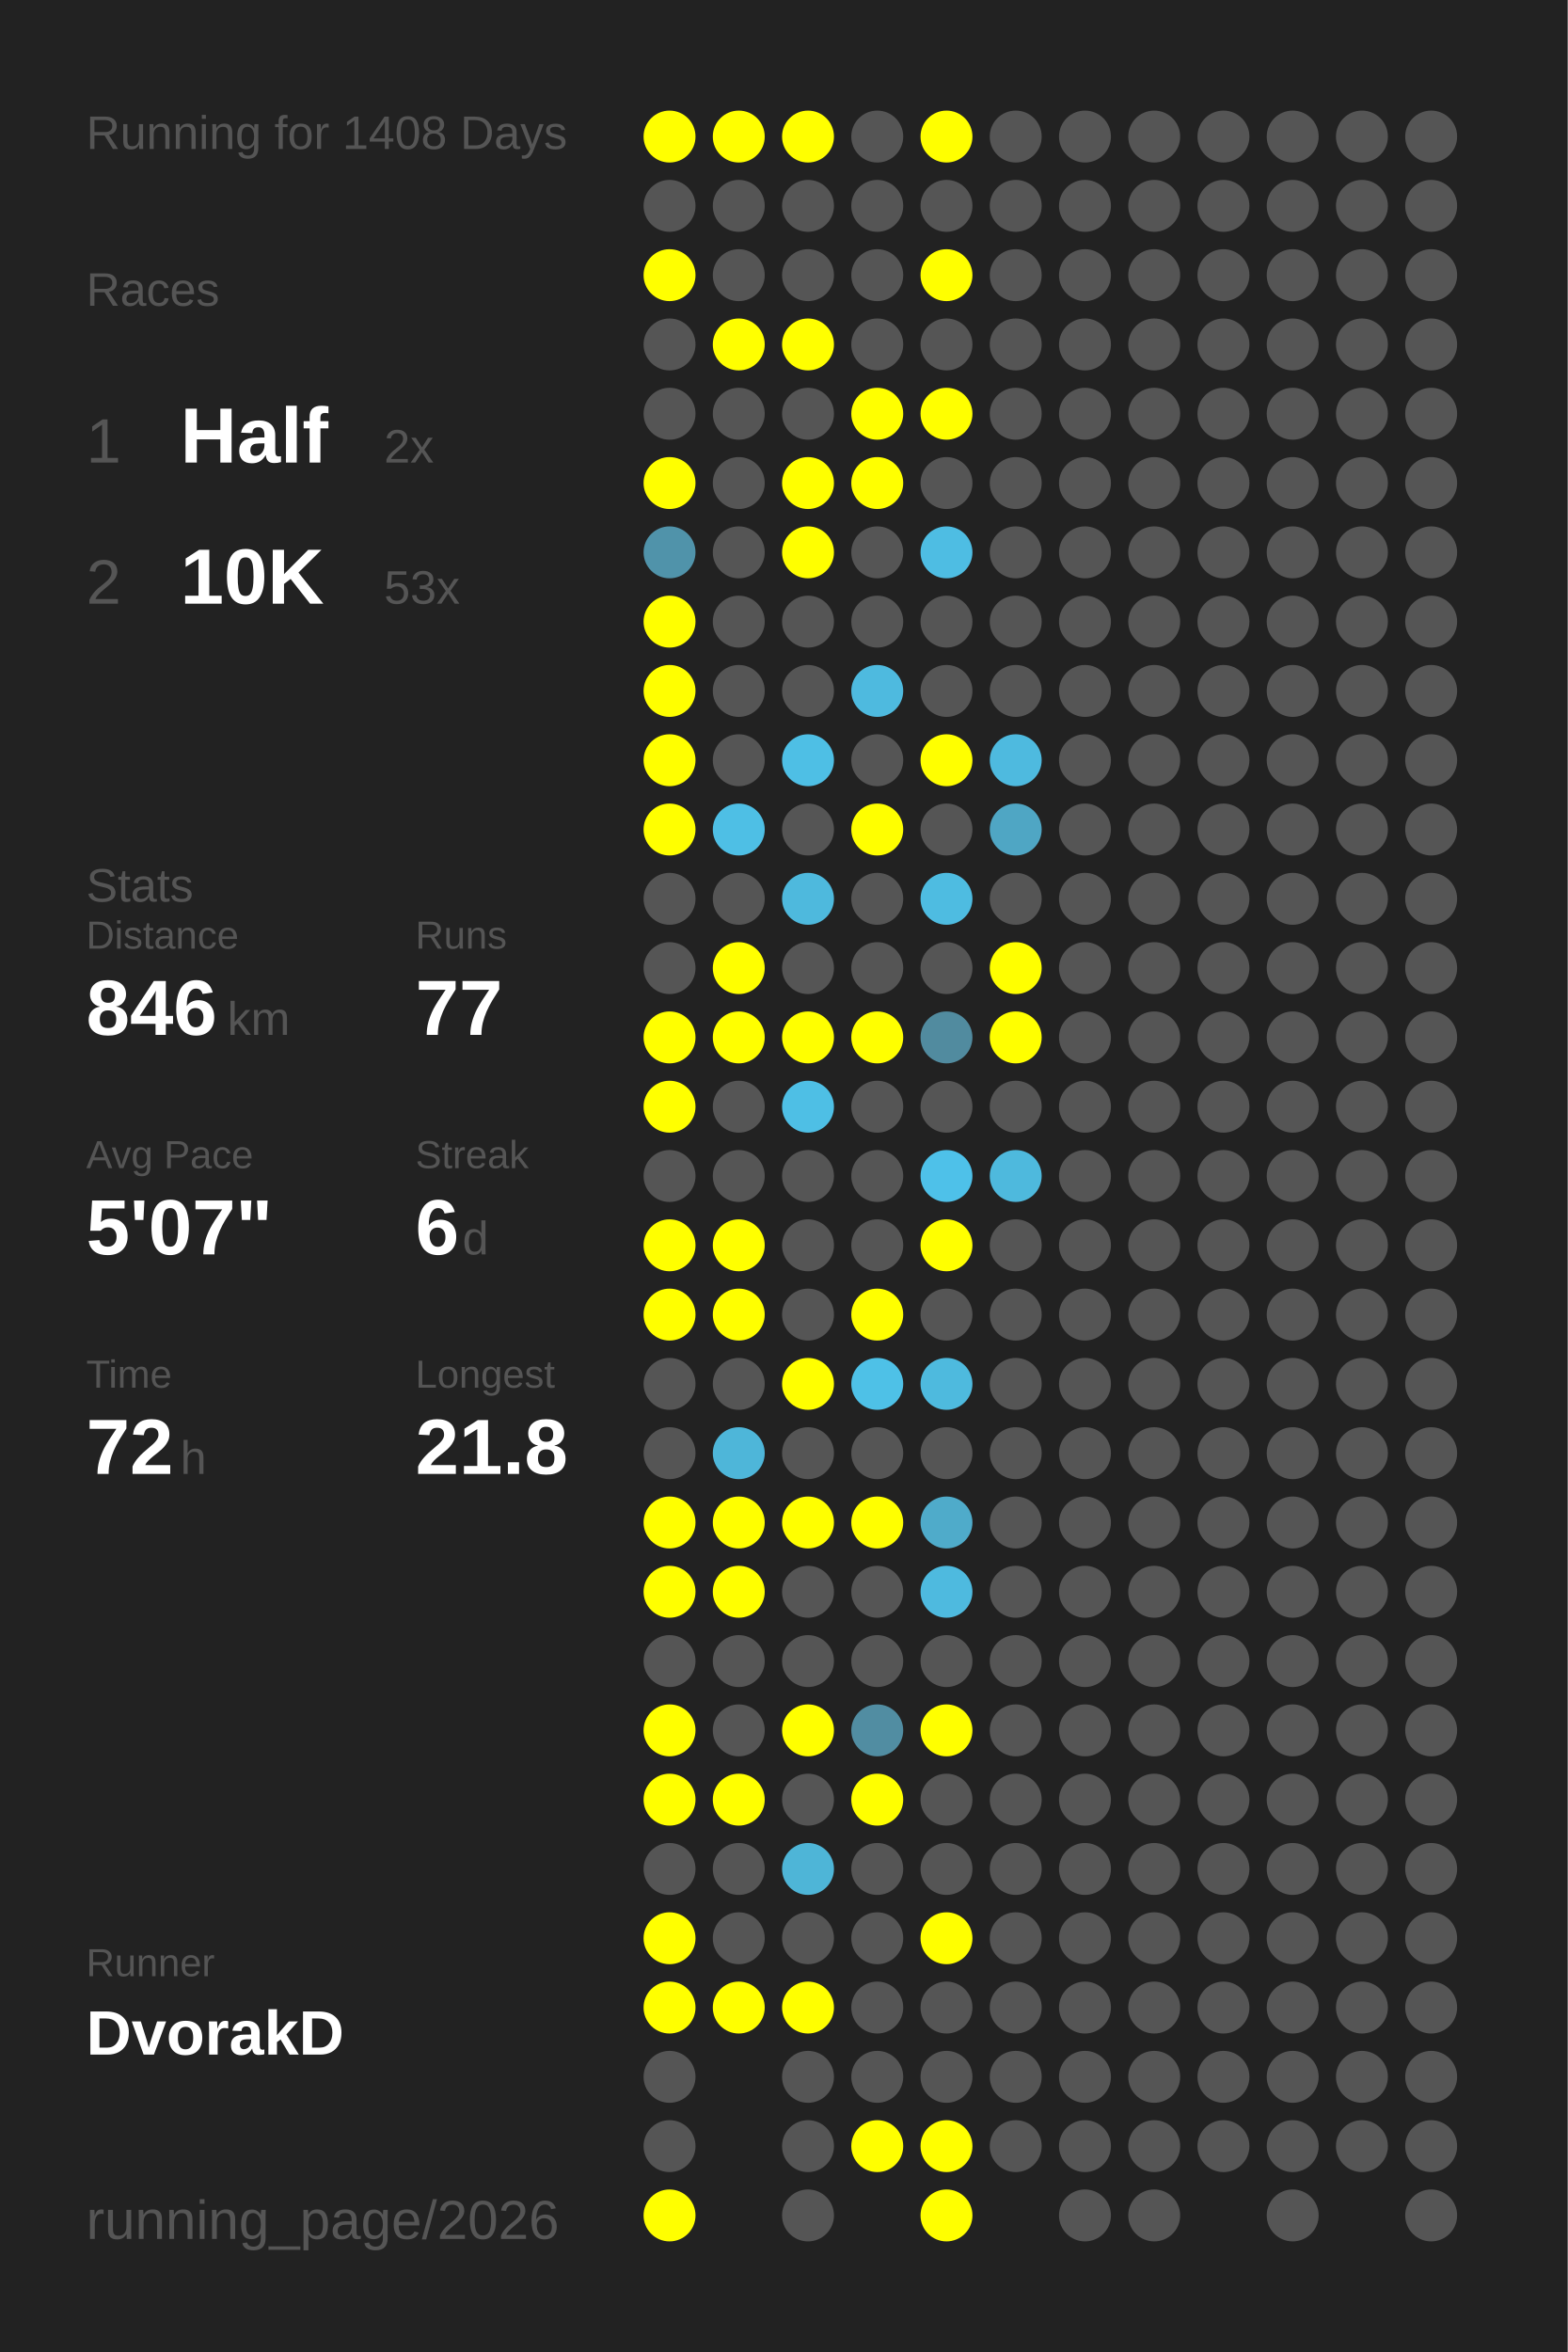
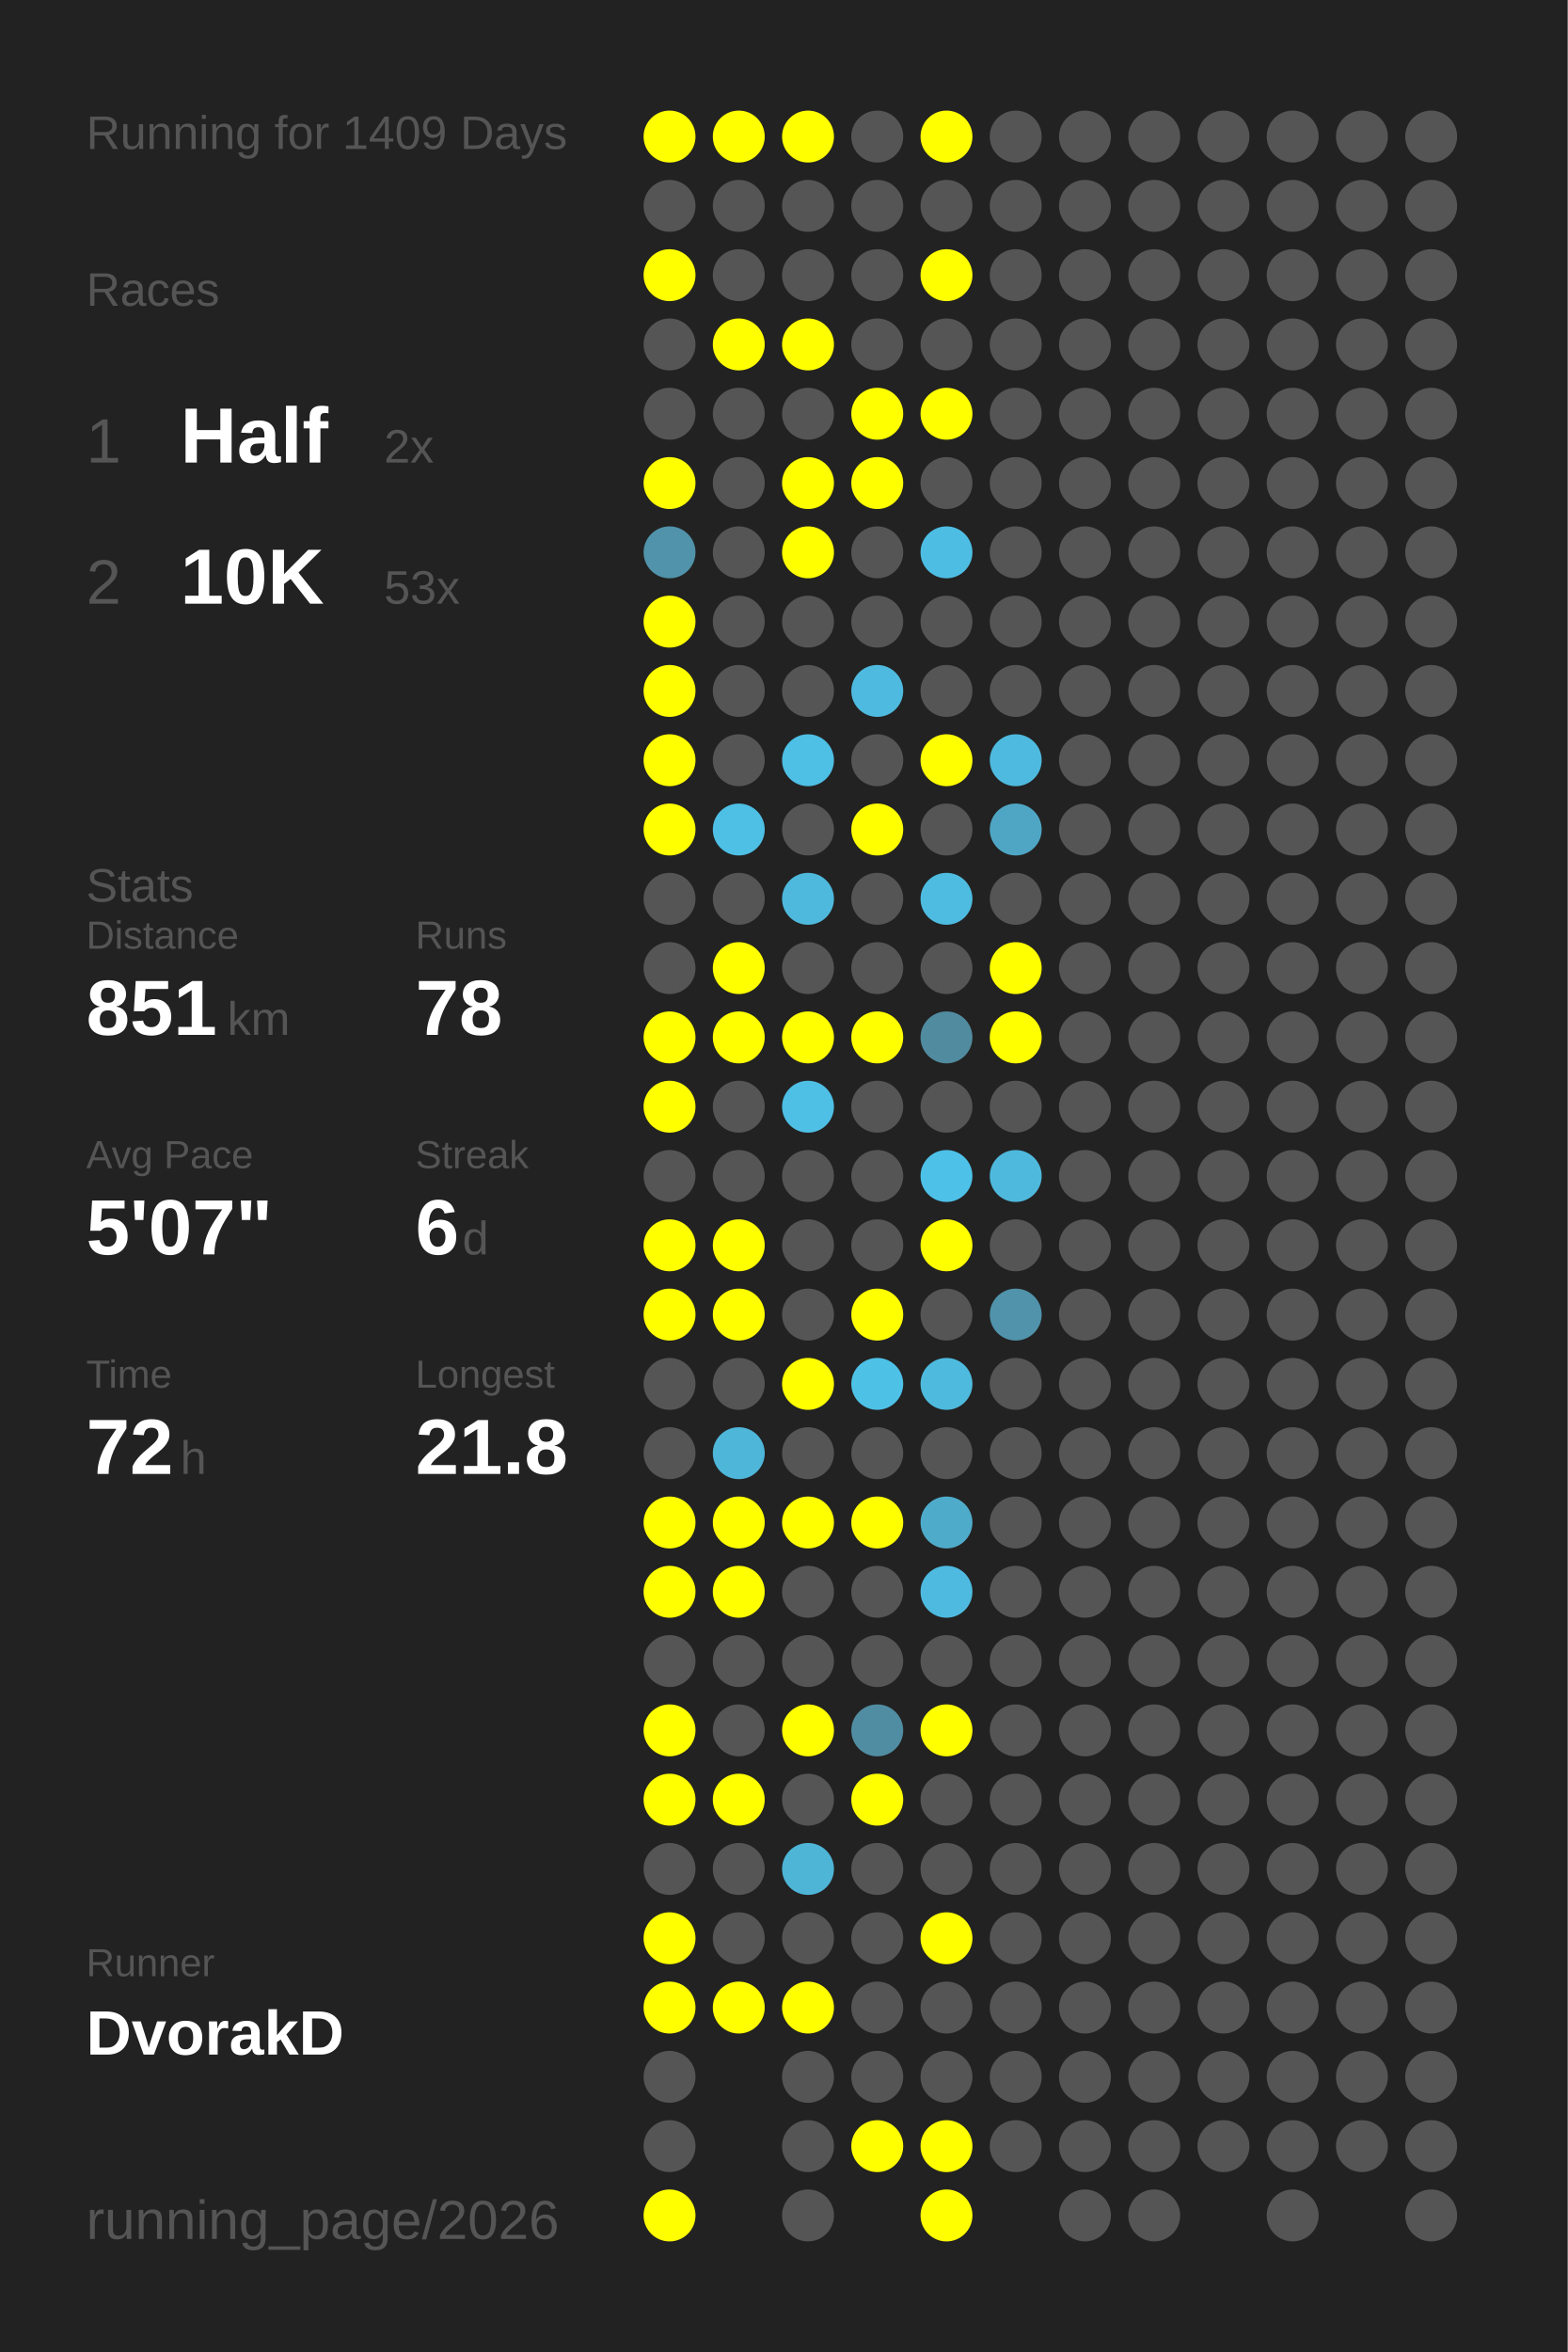
<svg xmlns="http://www.w3.org/2000/svg" baseProfile="full" height="300mm" version="1.1" viewBox="0,0,200,300" width="200mm">
  <defs />
  <rect fill="#222222" height="300" width="200" x="0" y="0" />
-   <text fill="#555555" style="font-size:6px; font-family:Arial;" x="11" y="19">Running for 1408 Days</text>
+   <text fill="#555555" style="font-size:6px; font-family:Arial;" x="11" y="19">Running for 1409 Days</text>
  <text fill="#555555" style="font-size:6px; font-family:Arial;" x="11" y="39">Races</text>
  <text fill="#555555" style="font-size:8px; font-family:Arial;" x="11" y="59">1</text>
  <text fill="#FFFFFF" style="font-size:10px; font-family:Arial; font-weight:bold;" x="23" y="59">Half</text>
  <text fill="#555555" style="font-size:6px; font-family:Arial;" x="49" y="59">2x</text>
  <text fill="#555555" style="font-size:8px; font-family:Arial;" x="11" y="77">2</text>
  <text fill="#FFFFFF" style="font-size:10px; font-family:Arial; font-weight:bold;" x="23" y="77">10K</text>
  <text fill="#555555" style="font-size:6px; font-family:Arial;" x="49" y="77">53x</text>
  <text fill="#555555" style="font-size:6px; font-family:Arial;" x="11" y="115">Stats</text>
  <text fill="#555555" style="font-size:5px; font-family:Arial;" x="11" y="121">Distance</text>
-   <text fill="#FFFFFF" style="font-size:10px; font-family:Arial; font-weight:bold;" x="11" y="132">846</text>
+   <text fill="#FFFFFF" style="font-size:10px; font-family:Arial; font-weight:bold;" x="11" y="132">851</text>
  <text fill="#555555" style="font-size:6px; font-family:Arial;" x="29" y="132">km</text>
  <text fill="#555555" style="font-size:5px; font-family:Arial;" x="53" y="121">Runs</text>
-   <text fill="#FFFFFF" style="font-size:10px; font-family:Arial; font-weight:bold;" x="53" y="132">77</text>
+   <text fill="#FFFFFF" style="font-size:10px; font-family:Arial; font-weight:bold;" x="53" y="132">78</text>
  <text fill="#555555" style="font-size:5px; font-family:Arial;" x="11" y="149">Avg Pace</text>
  <text fill="#FFFFFF" style="font-size:10px; font-family:Arial; font-weight:bold;" x="11" y="160">5'07"</text>
  <text fill="#555555" style="font-size:5px; font-family:Arial;" x="53" y="149">Streak</text>
  <text fill="#FFFFFF" style="font-size:10px; font-family:Arial; font-weight:bold;" x="53" y="160">6</text>
  <text fill="#555555" style="font-size:6px; font-family:Arial;" x="59" y="160">d</text>
  <text fill="#555555" style="font-size:5px; font-family:Arial;" x="11" y="177">Time</text>
  <text fill="#FFFFFF" style="font-size:10px; font-family:Arial; font-weight:bold;" x="11" y="188">72</text>
  <text fill="#555555" style="font-size:6px; font-family:Arial;" x="23" y="188">h</text>
  <text fill="#555555" style="font-size:5px; font-family:Arial;" x="53" y="177">Longest</text>
  <text fill="#FFFFFF" style="font-size:10px; font-family:Arial; font-weight:bold;" x="53" y="188">21.8</text>
  <text fill="#555555" style="font-size:5px; font-family:Arial;" x="11" y="252.065">Runner</text>
  <text fill="#FFFFFF" style="font-size:8px; font-family:Arial; font-weight:bold;" x="11" y="262.065">DvorakD</text>
  <text fill="#555555" style="font-size:7px; font-family:Arial;" x="11" y="285.581">running_page/2026</text>
  <circle cx="85.417" cy="17.419" fill="#FFFF00" r="3.312" />
  <circle cx="85.417" cy="26.258" fill="#555555" r="3.312" />
  <circle cx="85.417" cy="35.097" fill="#FFFF00" r="3.312" />
  <circle cx="85.417" cy="43.935" fill="#555555" r="3.312" />
  <circle cx="85.417" cy="52.774" fill="#555555" r="3.312" />
  <circle cx="85.417" cy="61.613" fill="#FFFF00" r="3.312" />
  <circle cx="85.417" cy="70.452" fill="#5093aa" r="3.312" />
  <circle cx="85.417" cy="79.29" fill="#FFFF00" r="3.312" />
  <circle cx="85.417" cy="88.129" fill="#FFFF00" r="3.312" />
  <circle cx="85.417" cy="96.968" fill="#FFFF00" r="3.312" />
  <circle cx="85.417" cy="105.806" fill="#FFFF00" r="3.312" />
  <circle cx="85.417" cy="114.645" fill="#555555" r="3.312" />
  <circle cx="85.417" cy="123.484" fill="#555555" r="3.312" />
  <circle cx="85.417" cy="132.323" fill="#FFFF00" r="3.312" />
  <circle cx="85.417" cy="141.161" fill="#FFFF00" r="3.312" />
  <circle cx="85.417" cy="150" fill="#555555" r="3.312" />
  <circle cx="85.417" cy="158.839" fill="#FFFF00" r="3.312" />
  <circle cx="85.417" cy="167.677" fill="#FFFF00" r="3.312" />
  <circle cx="85.417" cy="176.516" fill="#555555" r="3.312" />
  <circle cx="85.417" cy="185.355" fill="#555555" r="3.312" />
  <circle cx="85.417" cy="194.194" fill="#FFFF00" r="3.312" />
  <circle cx="85.417" cy="203.032" fill="#FFFF00" r="3.312" />
  <circle cx="85.417" cy="211.871" fill="#555555" r="3.312" />
  <circle cx="85.417" cy="220.71" fill="#FFFF00" r="3.312" />
  <circle cx="85.417" cy="229.548" fill="#FFFF00" r="3.312" />
  <circle cx="85.417" cy="238.387" fill="#555555" r="3.312" />
  <circle cx="85.417" cy="247.226" fill="#FFFF00" r="3.312" />
  <circle cx="85.417" cy="256.065" fill="#FFFF00" r="3.312" />
  <circle cx="85.417" cy="264.903" fill="#555555" r="3.312" />
  <circle cx="85.417" cy="273.742" fill="#555555" r="3.312" />
  <circle cx="85.417" cy="282.581" fill="#FFFF00" r="3.312" />
  <circle cx="94.25" cy="17.419" fill="#FFFF00" r="3.312" />
  <circle cx="94.25" cy="26.258" fill="#555555" r="3.312" />
  <circle cx="94.25" cy="35.097" fill="#555555" r="3.312" />
  <circle cx="94.25" cy="43.935" fill="#FFFF00" r="3.312" />
  <circle cx="94.25" cy="52.774" fill="#555555" r="3.312" />
  <circle cx="94.25" cy="61.613" fill="#555555" r="3.312" />
  <circle cx="94.25" cy="70.452" fill="#555555" r="3.312" />
  <circle cx="94.25" cy="79.29" fill="#555555" r="3.312" />
  <circle cx="94.25" cy="88.129" fill="#555555" r="3.312" />
  <circle cx="94.25" cy="96.968" fill="#555555" r="3.312" />
  <circle cx="94.25" cy="105.806" fill="#4ebfe5" r="3.312" />
  <circle cx="94.25" cy="114.645" fill="#555555" r="3.312" />
  <circle cx="94.25" cy="123.484" fill="#FFFF00" r="3.312" />
  <circle cx="94.25" cy="132.323" fill="#FFFF00" r="3.312" />
  <circle cx="94.25" cy="141.161" fill="#555555" r="3.312" />
  <circle cx="94.25" cy="150" fill="#555555" r="3.312" />
  <circle cx="94.25" cy="158.839" fill="#FFFF00" r="3.312" />
  <circle cx="94.25" cy="167.677" fill="#FFFF00" r="3.312" />
  <circle cx="94.25" cy="176.516" fill="#555555" r="3.312" />
  <circle cx="94.25" cy="185.355" fill="#4eb6d9" r="3.312" />
  <circle cx="94.25" cy="194.194" fill="#FFFF00" r="3.312" />
  <circle cx="94.25" cy="203.032" fill="#FFFF00" r="3.312" />
  <circle cx="94.25" cy="211.871" fill="#555555" r="3.312" />
  <circle cx="94.25" cy="220.71" fill="#555555" r="3.312" />
  <circle cx="94.25" cy="229.548" fill="#FFFF00" r="3.312" />
  <circle cx="94.25" cy="238.387" fill="#555555" r="3.312" />
  <circle cx="94.25" cy="247.226" fill="#555555" r="3.312" />
  <circle cx="94.25" cy="256.065" fill="#FFFF00" r="3.312" />
  <circle cx="103.083" cy="17.419" fill="#FFFF00" r="3.312" />
  <circle cx="103.083" cy="26.258" fill="#555555" r="3.312" />
  <circle cx="103.083" cy="35.097" fill="#555555" r="3.312" />
  <circle cx="103.083" cy="43.935" fill="#FFFF00" r="3.312" />
  <circle cx="103.083" cy="52.774" fill="#555555" r="3.312" />
  <circle cx="103.083" cy="61.613" fill="#FFFF00" r="3.312" />
  <circle cx="103.083" cy="70.452" fill="#FFFF00" r="3.312" />
  <circle cx="103.083" cy="79.29" fill="#555555" r="3.312" />
  <circle cx="103.083" cy="88.129" fill="#555555" r="3.312" />
  <circle cx="103.083" cy="96.968" fill="#4ebfe5" r="3.312" />
  <circle cx="103.083" cy="105.806" fill="#555555" r="3.312" />
  <circle cx="103.083" cy="114.645" fill="#4eb9dd" r="3.312" />
  <circle cx="103.083" cy="123.484" fill="#555555" r="3.312" />
  <circle cx="103.083" cy="132.323" fill="#FFFF00" r="3.312" />
  <circle cx="103.083" cy="141.161" fill="#4ebfe5" r="3.312" />
  <circle cx="103.083" cy="150" fill="#555555" r="3.312" />
  <circle cx="103.083" cy="158.839" fill="#555555" r="3.312" />
  <circle cx="103.083" cy="167.677" fill="#555555" r="3.312" />
  <circle cx="103.083" cy="176.516" fill="#FFFF00" r="3.312" />
  <circle cx="103.083" cy="185.355" fill="#555555" r="3.312" />
  <circle cx="103.083" cy="194.194" fill="#FFFF00" r="3.312" />
  <circle cx="103.083" cy="203.032" fill="#555555" r="3.312" />
  <circle cx="103.083" cy="211.871" fill="#555555" r="3.312" />
  <circle cx="103.083" cy="220.71" fill="#FFFF00" r="3.312" />
  <circle cx="103.083" cy="229.548" fill="#555555" r="3.312" />
  <circle cx="103.083" cy="238.387" fill="#4eb5d7" r="3.312" />
  <circle cx="103.083" cy="247.226" fill="#555555" r="3.312" />
  <circle cx="103.083" cy="256.065" fill="#FFFF00" r="3.312" />
  <circle cx="103.083" cy="264.903" fill="#555555" r="3.312" />
  <circle cx="103.083" cy="273.742" fill="#555555" r="3.312" />
  <circle cx="103.083" cy="282.581" fill="#555555" r="3.312" />
  <circle cx="111.917" cy="17.419" fill="#555555" r="3.312" />
  <circle cx="111.917" cy="26.258" fill="#555555" r="3.312" />
  <circle cx="111.917" cy="35.097" fill="#555555" r="3.312" />
  <circle cx="111.917" cy="43.935" fill="#555555" r="3.312" />
  <circle cx="111.917" cy="52.774" fill="#FFFF00" r="3.312" />
  <circle cx="111.917" cy="61.613" fill="#FFFF00" r="3.312" />
  <circle cx="111.917" cy="70.452" fill="#555555" r="3.312" />
  <circle cx="111.917" cy="79.29" fill="#555555" r="3.312" />
  <circle cx="111.917" cy="88.129" fill="#4ebadf" r="3.312" />
  <circle cx="111.917" cy="96.968" fill="#555555" r="3.312" />
  <circle cx="111.917" cy="105.806" fill="#FFFF00" r="3.312" />
  <circle cx="111.917" cy="114.645" fill="#555555" r="3.312" />
  <circle cx="111.917" cy="123.484" fill="#555555" r="3.312" />
  <circle cx="111.917" cy="132.323" fill="#FFFF00" r="3.312" />
  <circle cx="111.917" cy="141.161" fill="#555555" r="3.312" />
  <circle cx="111.917" cy="150" fill="#555555" r="3.312" />
  <circle cx="111.917" cy="158.839" fill="#555555" r="3.312" />
  <circle cx="111.917" cy="167.677" fill="#FFFF00" r="3.312" />
  <circle cx="111.917" cy="176.516" fill="#4ec1e7" r="3.312" />
  <circle cx="111.917" cy="185.355" fill="#555555" r="3.312" />
  <circle cx="111.917" cy="194.194" fill="#FFFF00" r="3.312" />
  <circle cx="111.917" cy="203.032" fill="#555555" r="3.312" />
  <circle cx="111.917" cy="211.871" fill="#555555" r="3.312" />
  <circle cx="111.917" cy="220.71" fill="#518da2" r="3.312" />
  <circle cx="111.917" cy="229.548" fill="#FFFF00" r="3.312" />
  <circle cx="111.917" cy="238.387" fill="#555555" r="3.312" />
  <circle cx="111.917" cy="247.226" fill="#555555" r="3.312" />
  <circle cx="111.917" cy="256.065" fill="#555555" r="3.312" />
  <circle cx="111.917" cy="264.903" fill="#555555" r="3.312" />
  <circle cx="111.917" cy="273.742" fill="#FFFF00" r="3.312" />
  <circle cx="120.75" cy="17.419" fill="#FFFF00" r="3.312" />
  <circle cx="120.75" cy="26.258" fill="#555555" r="3.312" />
  <circle cx="120.75" cy="35.097" fill="#FFFF00" r="3.312" />
  <circle cx="120.75" cy="43.935" fill="#555555" r="3.312" />
  <circle cx="120.75" cy="52.774" fill="#FFFF00" r="3.312" />
  <circle cx="120.75" cy="61.613" fill="#555555" r="3.312" />
  <circle cx="120.75" cy="70.452" fill="#4ebde3" r="3.312" />
  <circle cx="120.75" cy="79.29" fill="#555555" r="3.312" />
  <circle cx="120.75" cy="88.129" fill="#555555" r="3.312" />
  <circle cx="120.75" cy="96.968" fill="#FFFF00" r="3.312" />
  <circle cx="120.75" cy="105.806" fill="#555555" r="3.312" />
  <circle cx="120.75" cy="114.645" fill="#4ebce1" r="3.312" />
  <circle cx="120.75" cy="123.484" fill="#555555" r="3.312" />
  <circle cx="120.75" cy="132.323" fill="#518b9f" r="3.312" />
  <circle cx="120.75" cy="141.161" fill="#555555" r="3.312" />
  <circle cx="120.75" cy="150" fill="#4ec1e9" r="3.312" />
  <circle cx="120.75" cy="158.839" fill="#FFFF00" r="3.312" />
  <circle cx="120.75" cy="167.677" fill="#555555" r="3.312" />
  <circle cx="120.75" cy="176.516" fill="#4ebade" r="3.312" />
  <circle cx="120.75" cy="185.355" fill="#555555" r="3.312" />
  <circle cx="120.75" cy="194.194" fill="#4fabca" r="3.312" />
  <circle cx="120.75" cy="203.032" fill="#4ebadf" r="3.312" />
  <circle cx="120.75" cy="211.871" fill="#555555" r="3.312" />
  <circle cx="120.75" cy="220.71" fill="#FFFF00" r="3.312" />
  <circle cx="120.75" cy="229.548" fill="#555555" r="3.312" />
  <circle cx="120.75" cy="238.387" fill="#555555" r="3.312" />
  <circle cx="120.75" cy="247.226" fill="#FFFF00" r="3.312" />
  <circle cx="120.75" cy="256.065" fill="#555555" r="3.312" />
  <circle cx="120.75" cy="264.903" fill="#555555" r="3.312" />
  <circle cx="120.75" cy="273.742" fill="#FFFF00" r="3.312" />
  <circle cx="120.75" cy="282.581" fill="#FFFF00" r="3.312" />
  <circle cx="129.583" cy="17.419" fill="#555555" r="3.312" />
  <circle cx="129.583" cy="26.258" fill="#555555" r="3.312" />
  <circle cx="129.583" cy="35.097" fill="#555555" r="3.312" />
  <circle cx="129.583" cy="43.935" fill="#555555" r="3.312" />
  <circle cx="129.583" cy="52.774" fill="#555555" r="3.312" />
  <circle cx="129.583" cy="61.613" fill="#555555" r="3.312" />
  <circle cx="129.583" cy="70.452" fill="#555555" r="3.312" />
  <circle cx="129.583" cy="79.29" fill="#555555" r="3.312" />
  <circle cx="129.583" cy="88.129" fill="#555555" r="3.312" />
  <circle cx="129.583" cy="96.968" fill="#4ebadf" r="3.312" />
  <circle cx="129.583" cy="105.806" fill="#4fa6c4" r="3.312" />
  <circle cx="129.583" cy="114.645" fill="#555555" r="3.312" />
  <circle cx="129.583" cy="123.484" fill="#FFFF00" r="3.312" />
  <circle cx="129.583" cy="132.323" fill="#FFFF00" r="3.312" />
  <circle cx="129.583" cy="141.161" fill="#555555" r="3.312" />
  <circle cx="129.583" cy="150" fill="#4eb9dd" r="3.312" />
  <circle cx="129.583" cy="158.839" fill="#555555" r="3.312" />
-   <circle cx="129.583" cy="167.677" fill="#555555" r="3.312" />
+   <circle cx="129.583" cy="167.677" fill="#5093aa" r="3.312" />
  <circle cx="129.583" cy="176.516" fill="#555555" r="3.312" />
  <circle cx="129.583" cy="185.355" fill="#555555" r="3.312" />
  <circle cx="129.583" cy="194.194" fill="#555555" r="3.312" />
  <circle cx="129.583" cy="203.032" fill="#555555" r="3.312" />
  <circle cx="129.583" cy="211.871" fill="#555555" r="3.312" />
  <circle cx="129.583" cy="220.71" fill="#555555" r="3.312" />
  <circle cx="129.583" cy="229.548" fill="#555555" r="3.312" />
  <circle cx="129.583" cy="238.387" fill="#555555" r="3.312" />
  <circle cx="129.583" cy="247.226" fill="#555555" r="3.312" />
  <circle cx="129.583" cy="256.065" fill="#555555" r="3.312" />
  <circle cx="129.583" cy="264.903" fill="#555555" r="3.312" />
  <circle cx="129.583" cy="273.742" fill="#555555" r="3.312" />
  <circle cx="138.417" cy="17.419" fill="#555555" r="3.312" />
  <circle cx="138.417" cy="26.258" fill="#555555" r="3.312" />
  <circle cx="138.417" cy="35.097" fill="#555555" r="3.312" />
  <circle cx="138.417" cy="43.935" fill="#555555" r="3.312" />
  <circle cx="138.417" cy="52.774" fill="#555555" r="3.312" />
  <circle cx="138.417" cy="61.613" fill="#555555" r="3.312" />
  <circle cx="138.417" cy="70.452" fill="#555555" r="3.312" />
  <circle cx="138.417" cy="79.29" fill="#555555" r="3.312" />
  <circle cx="138.417" cy="88.129" fill="#555555" r="3.312" />
  <circle cx="138.417" cy="96.968" fill="#555555" r="3.312" />
  <circle cx="138.417" cy="105.806" fill="#555555" r="3.312" />
  <circle cx="138.417" cy="114.645" fill="#555555" r="3.312" />
  <circle cx="138.417" cy="123.484" fill="#555555" r="3.312" />
  <circle cx="138.417" cy="132.323" fill="#555555" r="3.312" />
  <circle cx="138.417" cy="141.161" fill="#555555" r="3.312" />
  <circle cx="138.417" cy="150" fill="#555555" r="3.312" />
  <circle cx="138.417" cy="158.839" fill="#555555" r="3.312" />
  <circle cx="138.417" cy="167.677" fill="#555555" r="3.312" />
  <circle cx="138.417" cy="176.516" fill="#555555" r="3.312" />
  <circle cx="138.417" cy="185.355" fill="#555555" r="3.312" />
  <circle cx="138.417" cy="194.194" fill="#555555" r="3.312" />
  <circle cx="138.417" cy="203.032" fill="#555555" r="3.312" />
  <circle cx="138.417" cy="211.871" fill="#555555" r="3.312" />
  <circle cx="138.417" cy="220.71" fill="#555555" r="3.312" />
  <circle cx="138.417" cy="229.548" fill="#555555" r="3.312" />
  <circle cx="138.417" cy="238.387" fill="#555555" r="3.312" />
  <circle cx="138.417" cy="247.226" fill="#555555" r="3.312" />
  <circle cx="138.417" cy="256.065" fill="#555555" r="3.312" />
  <circle cx="138.417" cy="264.903" fill="#555555" r="3.312" />
  <circle cx="138.417" cy="273.742" fill="#555555" r="3.312" />
  <circle cx="138.417" cy="282.581" fill="#555555" r="3.312" />
  <circle cx="147.25" cy="17.419" fill="#555555" r="3.312" />
  <circle cx="147.25" cy="26.258" fill="#555555" r="3.312" />
  <circle cx="147.25" cy="35.097" fill="#555555" r="3.312" />
  <circle cx="147.25" cy="43.935" fill="#555555" r="3.312" />
  <circle cx="147.25" cy="52.774" fill="#555555" r="3.312" />
  <circle cx="147.25" cy="61.613" fill="#555555" r="3.312" />
  <circle cx="147.25" cy="70.452" fill="#555555" r="3.312" />
  <circle cx="147.25" cy="79.29" fill="#555555" r="3.312" />
  <circle cx="147.25" cy="88.129" fill="#555555" r="3.312" />
  <circle cx="147.25" cy="96.968" fill="#555555" r="3.312" />
  <circle cx="147.25" cy="105.806" fill="#555555" r="3.312" />
  <circle cx="147.25" cy="114.645" fill="#555555" r="3.312" />
  <circle cx="147.25" cy="123.484" fill="#555555" r="3.312" />
  <circle cx="147.25" cy="132.323" fill="#555555" r="3.312" />
  <circle cx="147.25" cy="141.161" fill="#555555" r="3.312" />
  <circle cx="147.25" cy="150" fill="#555555" r="3.312" />
  <circle cx="147.25" cy="158.839" fill="#555555" r="3.312" />
  <circle cx="147.25" cy="167.677" fill="#555555" r="3.312" />
  <circle cx="147.25" cy="176.516" fill="#555555" r="3.312" />
  <circle cx="147.25" cy="185.355" fill="#555555" r="3.312" />
  <circle cx="147.25" cy="194.194" fill="#555555" r="3.312" />
  <circle cx="147.25" cy="203.032" fill="#555555" r="3.312" />
  <circle cx="147.25" cy="211.871" fill="#555555" r="3.312" />
  <circle cx="147.25" cy="220.71" fill="#555555" r="3.312" />
  <circle cx="147.25" cy="229.548" fill="#555555" r="3.312" />
  <circle cx="147.25" cy="238.387" fill="#555555" r="3.312" />
  <circle cx="147.25" cy="247.226" fill="#555555" r="3.312" />
  <circle cx="147.25" cy="256.065" fill="#555555" r="3.312" />
  <circle cx="147.25" cy="264.903" fill="#555555" r="3.312" />
  <circle cx="147.25" cy="273.742" fill="#555555" r="3.312" />
  <circle cx="147.25" cy="282.581" fill="#555555" r="3.312" />
  <circle cx="156.083" cy="17.419" fill="#555555" r="3.312" />
  <circle cx="156.083" cy="26.258" fill="#555555" r="3.312" />
  <circle cx="156.083" cy="35.097" fill="#555555" r="3.312" />
  <circle cx="156.083" cy="43.935" fill="#555555" r="3.312" />
  <circle cx="156.083" cy="52.774" fill="#555555" r="3.312" />
  <circle cx="156.083" cy="61.613" fill="#555555" r="3.312" />
  <circle cx="156.083" cy="70.452" fill="#555555" r="3.312" />
  <circle cx="156.083" cy="79.29" fill="#555555" r="3.312" />
  <circle cx="156.083" cy="88.129" fill="#555555" r="3.312" />
  <circle cx="156.083" cy="96.968" fill="#555555" r="3.312" />
  <circle cx="156.083" cy="105.806" fill="#555555" r="3.312" />
  <circle cx="156.083" cy="114.645" fill="#555555" r="3.312" />
  <circle cx="156.083" cy="123.484" fill="#555555" r="3.312" />
  <circle cx="156.083" cy="132.323" fill="#555555" r="3.312" />
  <circle cx="156.083" cy="141.161" fill="#555555" r="3.312" />
  <circle cx="156.083" cy="150" fill="#555555" r="3.312" />
  <circle cx="156.083" cy="158.839" fill="#555555" r="3.312" />
  <circle cx="156.083" cy="167.677" fill="#555555" r="3.312" />
  <circle cx="156.083" cy="176.516" fill="#555555" r="3.312" />
  <circle cx="156.083" cy="185.355" fill="#555555" r="3.312" />
  <circle cx="156.083" cy="194.194" fill="#555555" r="3.312" />
  <circle cx="156.083" cy="203.032" fill="#555555" r="3.312" />
  <circle cx="156.083" cy="211.871" fill="#555555" r="3.312" />
  <circle cx="156.083" cy="220.71" fill="#555555" r="3.312" />
  <circle cx="156.083" cy="229.548" fill="#555555" r="3.312" />
  <circle cx="156.083" cy="238.387" fill="#555555" r="3.312" />
  <circle cx="156.083" cy="247.226" fill="#555555" r="3.312" />
  <circle cx="156.083" cy="256.065" fill="#555555" r="3.312" />
  <circle cx="156.083" cy="264.903" fill="#555555" r="3.312" />
  <circle cx="156.083" cy="273.742" fill="#555555" r="3.312" />
  <circle cx="164.917" cy="17.419" fill="#555555" r="3.312" />
  <circle cx="164.917" cy="26.258" fill="#555555" r="3.312" />
  <circle cx="164.917" cy="35.097" fill="#555555" r="3.312" />
  <circle cx="164.917" cy="43.935" fill="#555555" r="3.312" />
  <circle cx="164.917" cy="52.774" fill="#555555" r="3.312" />
  <circle cx="164.917" cy="61.613" fill="#555555" r="3.312" />
  <circle cx="164.917" cy="70.452" fill="#555555" r="3.312" />
  <circle cx="164.917" cy="79.29" fill="#555555" r="3.312" />
  <circle cx="164.917" cy="88.129" fill="#555555" r="3.312" />
  <circle cx="164.917" cy="96.968" fill="#555555" r="3.312" />
  <circle cx="164.917" cy="105.806" fill="#555555" r="3.312" />
  <circle cx="164.917" cy="114.645" fill="#555555" r="3.312" />
  <circle cx="164.917" cy="123.484" fill="#555555" r="3.312" />
  <circle cx="164.917" cy="132.323" fill="#555555" r="3.312" />
  <circle cx="164.917" cy="141.161" fill="#555555" r="3.312" />
  <circle cx="164.917" cy="150" fill="#555555" r="3.312" />
  <circle cx="164.917" cy="158.839" fill="#555555" r="3.312" />
  <circle cx="164.917" cy="167.677" fill="#555555" r="3.312" />
  <circle cx="164.917" cy="176.516" fill="#555555" r="3.312" />
  <circle cx="164.917" cy="185.355" fill="#555555" r="3.312" />
  <circle cx="164.917" cy="194.194" fill="#555555" r="3.312" />
  <circle cx="164.917" cy="203.032" fill="#555555" r="3.312" />
  <circle cx="164.917" cy="211.871" fill="#555555" r="3.312" />
  <circle cx="164.917" cy="220.71" fill="#555555" r="3.312" />
  <circle cx="164.917" cy="229.548" fill="#555555" r="3.312" />
  <circle cx="164.917" cy="238.387" fill="#555555" r="3.312" />
  <circle cx="164.917" cy="247.226" fill="#555555" r="3.312" />
  <circle cx="164.917" cy="256.065" fill="#555555" r="3.312" />
  <circle cx="164.917" cy="264.903" fill="#555555" r="3.312" />
  <circle cx="164.917" cy="273.742" fill="#555555" r="3.312" />
  <circle cx="164.917" cy="282.581" fill="#555555" r="3.312" />
  <circle cx="173.75" cy="17.419" fill="#555555" r="3.312" />
  <circle cx="173.75" cy="26.258" fill="#555555" r="3.312" />
  <circle cx="173.75" cy="35.097" fill="#555555" r="3.312" />
  <circle cx="173.75" cy="43.935" fill="#555555" r="3.312" />
  <circle cx="173.75" cy="52.774" fill="#555555" r="3.312" />
  <circle cx="173.75" cy="61.613" fill="#555555" r="3.312" />
  <circle cx="173.75" cy="70.452" fill="#555555" r="3.312" />
  <circle cx="173.75" cy="79.29" fill="#555555" r="3.312" />
  <circle cx="173.75" cy="88.129" fill="#555555" r="3.312" />
  <circle cx="173.75" cy="96.968" fill="#555555" r="3.312" />
  <circle cx="173.75" cy="105.806" fill="#555555" r="3.312" />
  <circle cx="173.75" cy="114.645" fill="#555555" r="3.312" />
  <circle cx="173.75" cy="123.484" fill="#555555" r="3.312" />
  <circle cx="173.75" cy="132.323" fill="#555555" r="3.312" />
  <circle cx="173.75" cy="141.161" fill="#555555" r="3.312" />
  <circle cx="173.75" cy="150" fill="#555555" r="3.312" />
  <circle cx="173.75" cy="158.839" fill="#555555" r="3.312" />
  <circle cx="173.75" cy="167.677" fill="#555555" r="3.312" />
  <circle cx="173.75" cy="176.516" fill="#555555" r="3.312" />
  <circle cx="173.75" cy="185.355" fill="#555555" r="3.312" />
  <circle cx="173.75" cy="194.194" fill="#555555" r="3.312" />
  <circle cx="173.75" cy="203.032" fill="#555555" r="3.312" />
  <circle cx="173.75" cy="211.871" fill="#555555" r="3.312" />
  <circle cx="173.75" cy="220.71" fill="#555555" r="3.312" />
  <circle cx="173.75" cy="229.548" fill="#555555" r="3.312" />
  <circle cx="173.75" cy="238.387" fill="#555555" r="3.312" />
  <circle cx="173.75" cy="247.226" fill="#555555" r="3.312" />
  <circle cx="173.75" cy="256.065" fill="#555555" r="3.312" />
  <circle cx="173.75" cy="264.903" fill="#555555" r="3.312" />
  <circle cx="173.75" cy="273.742" fill="#555555" r="3.312" />
  <circle cx="182.583" cy="17.419" fill="#555555" r="3.312" />
  <circle cx="182.583" cy="26.258" fill="#555555" r="3.312" />
  <circle cx="182.583" cy="35.097" fill="#555555" r="3.312" />
  <circle cx="182.583" cy="43.935" fill="#555555" r="3.312" />
  <circle cx="182.583" cy="52.774" fill="#555555" r="3.312" />
  <circle cx="182.583" cy="61.613" fill="#555555" r="3.312" />
  <circle cx="182.583" cy="70.452" fill="#555555" r="3.312" />
  <circle cx="182.583" cy="79.29" fill="#555555" r="3.312" />
  <circle cx="182.583" cy="88.129" fill="#555555" r="3.312" />
  <circle cx="182.583" cy="96.968" fill="#555555" r="3.312" />
  <circle cx="182.583" cy="105.806" fill="#555555" r="3.312" />
  <circle cx="182.583" cy="114.645" fill="#555555" r="3.312" />
  <circle cx="182.583" cy="123.484" fill="#555555" r="3.312" />
  <circle cx="182.583" cy="132.323" fill="#555555" r="3.312" />
  <circle cx="182.583" cy="141.161" fill="#555555" r="3.312" />
  <circle cx="182.583" cy="150" fill="#555555" r="3.312" />
  <circle cx="182.583" cy="158.839" fill="#555555" r="3.312" />
  <circle cx="182.583" cy="167.677" fill="#555555" r="3.312" />
  <circle cx="182.583" cy="176.516" fill="#555555" r="3.312" />
  <circle cx="182.583" cy="185.355" fill="#555555" r="3.312" />
  <circle cx="182.583" cy="194.194" fill="#555555" r="3.312" />
  <circle cx="182.583" cy="203.032" fill="#555555" r="3.312" />
  <circle cx="182.583" cy="211.871" fill="#555555" r="3.312" />
  <circle cx="182.583" cy="220.71" fill="#555555" r="3.312" />
  <circle cx="182.583" cy="229.548" fill="#555555" r="3.312" />
  <circle cx="182.583" cy="238.387" fill="#555555" r="3.312" />
  <circle cx="182.583" cy="247.226" fill="#555555" r="3.312" />
  <circle cx="182.583" cy="256.065" fill="#555555" r="3.312" />
  <circle cx="182.583" cy="264.903" fill="#555555" r="3.312" />
  <circle cx="182.583" cy="273.742" fill="#555555" r="3.312" />
  <circle cx="182.583" cy="282.581" fill="#555555" r="3.312" />
</svg>
